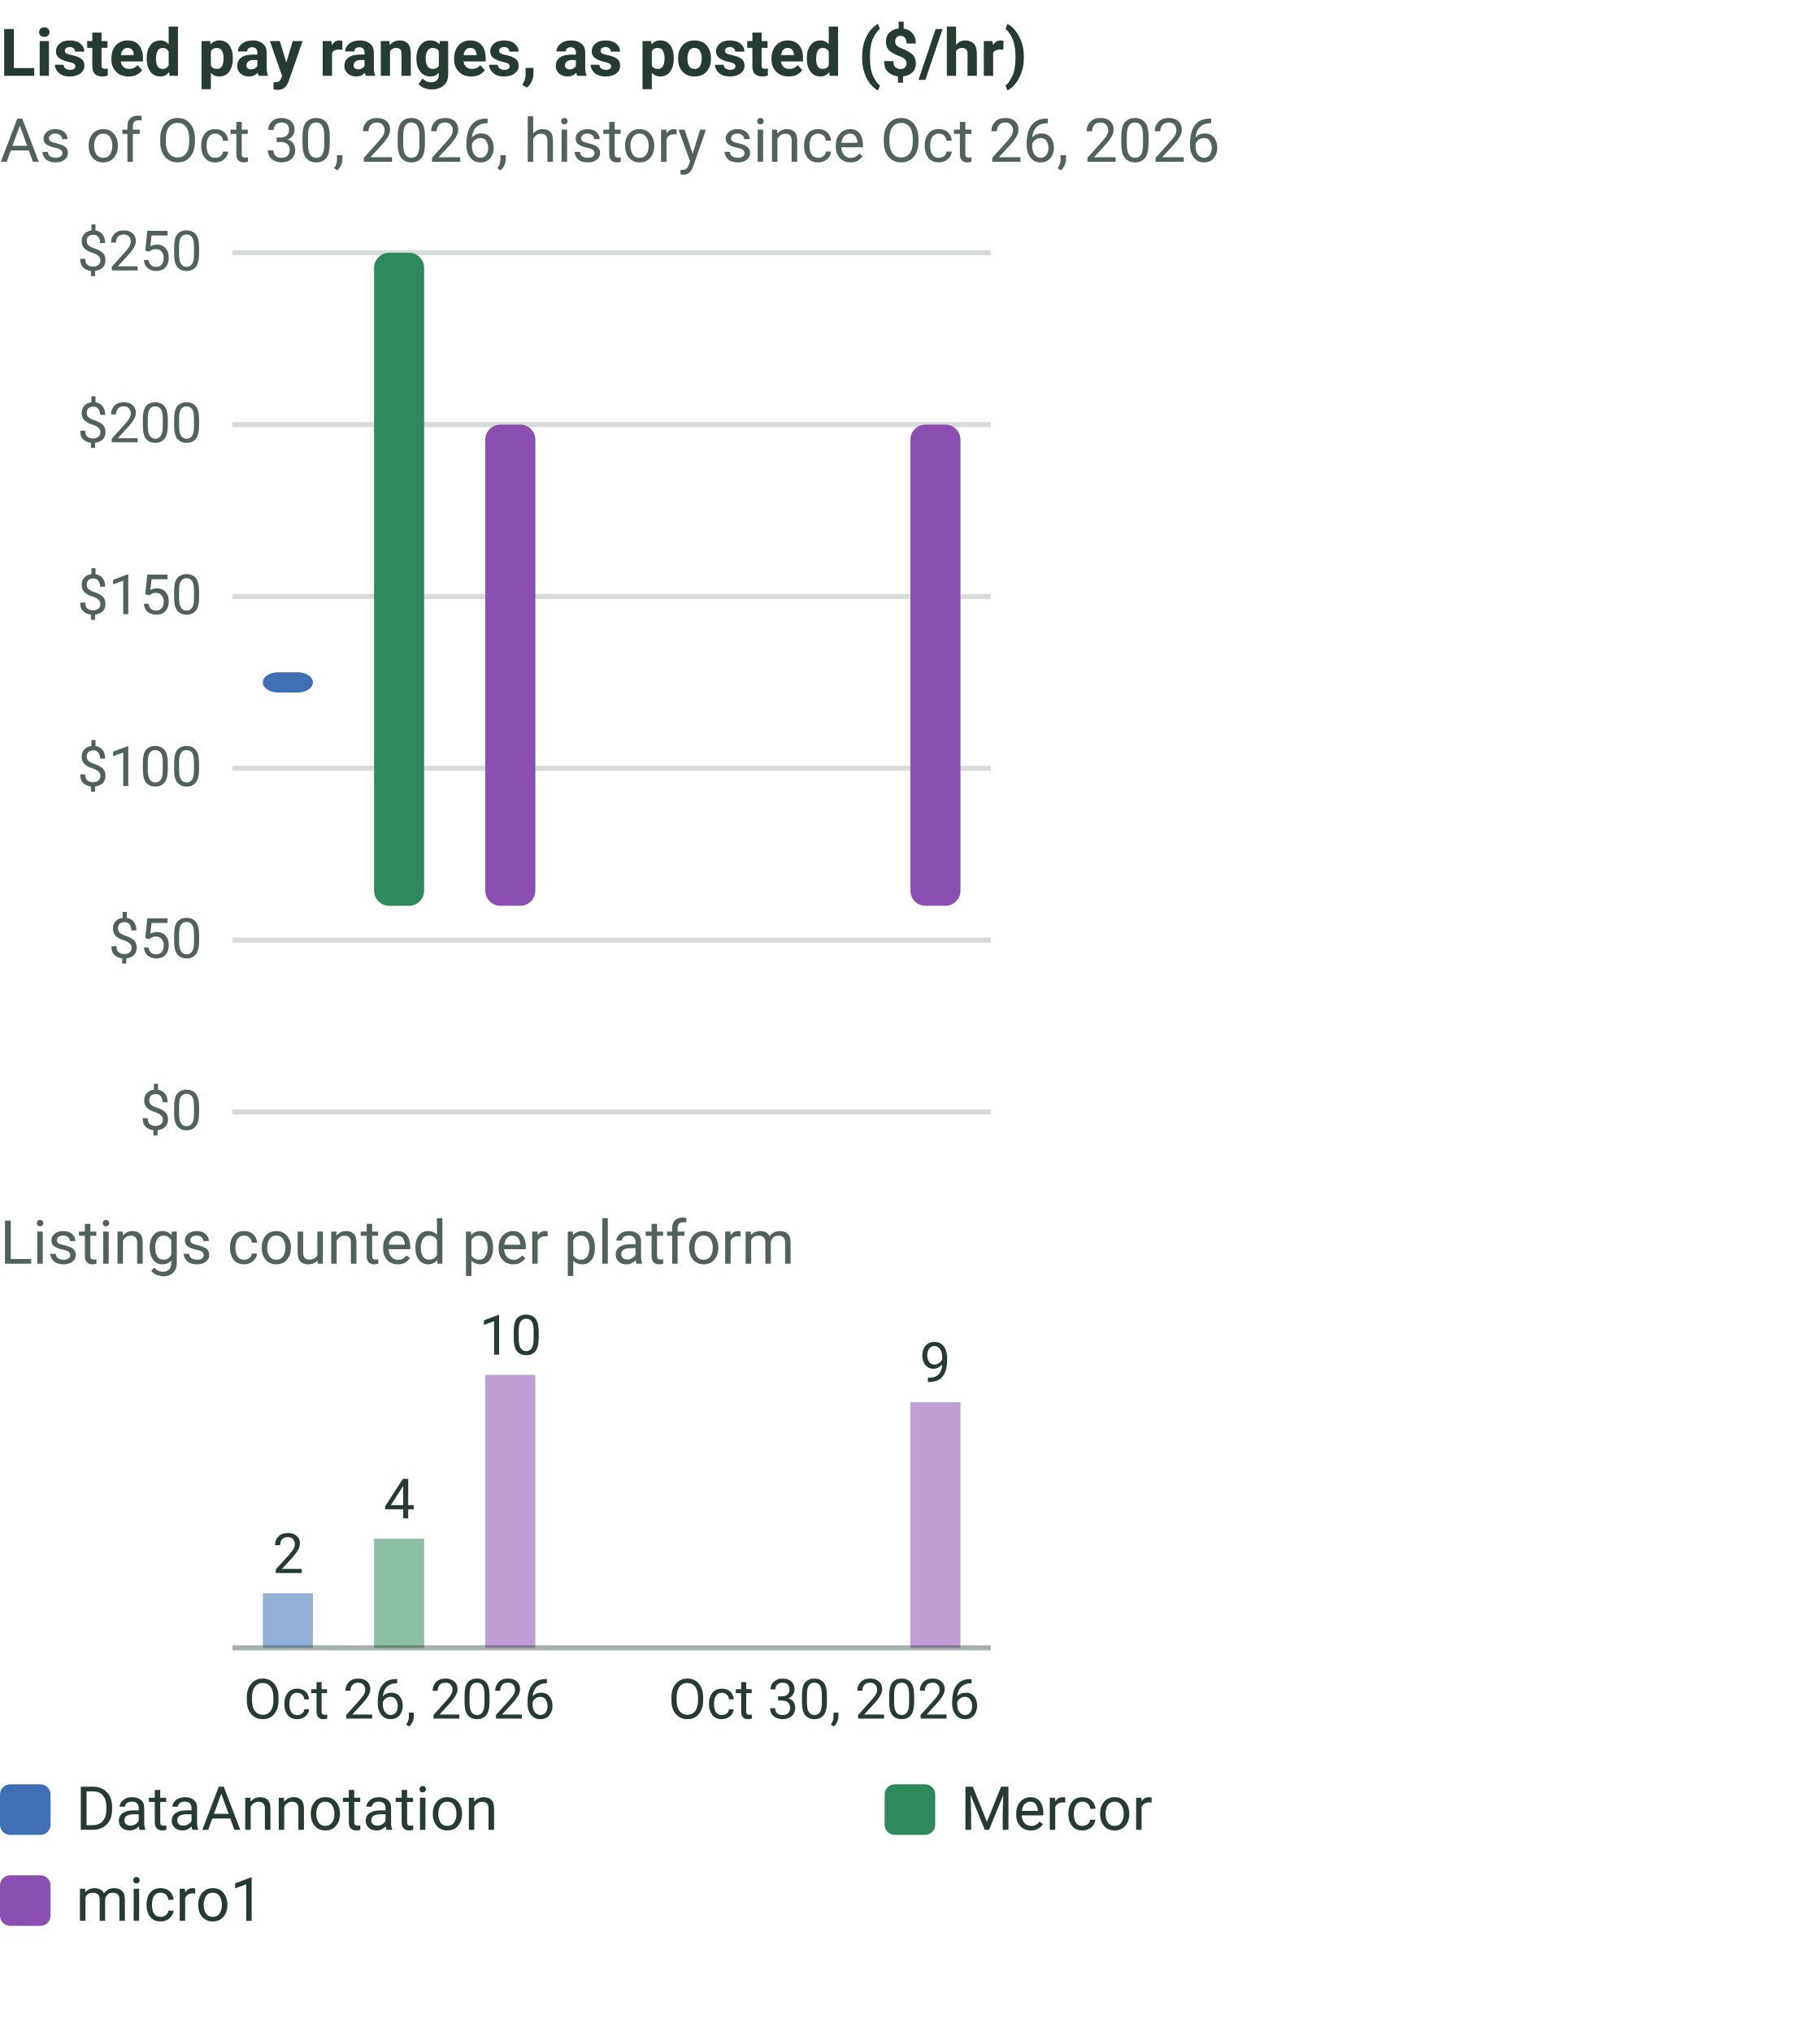
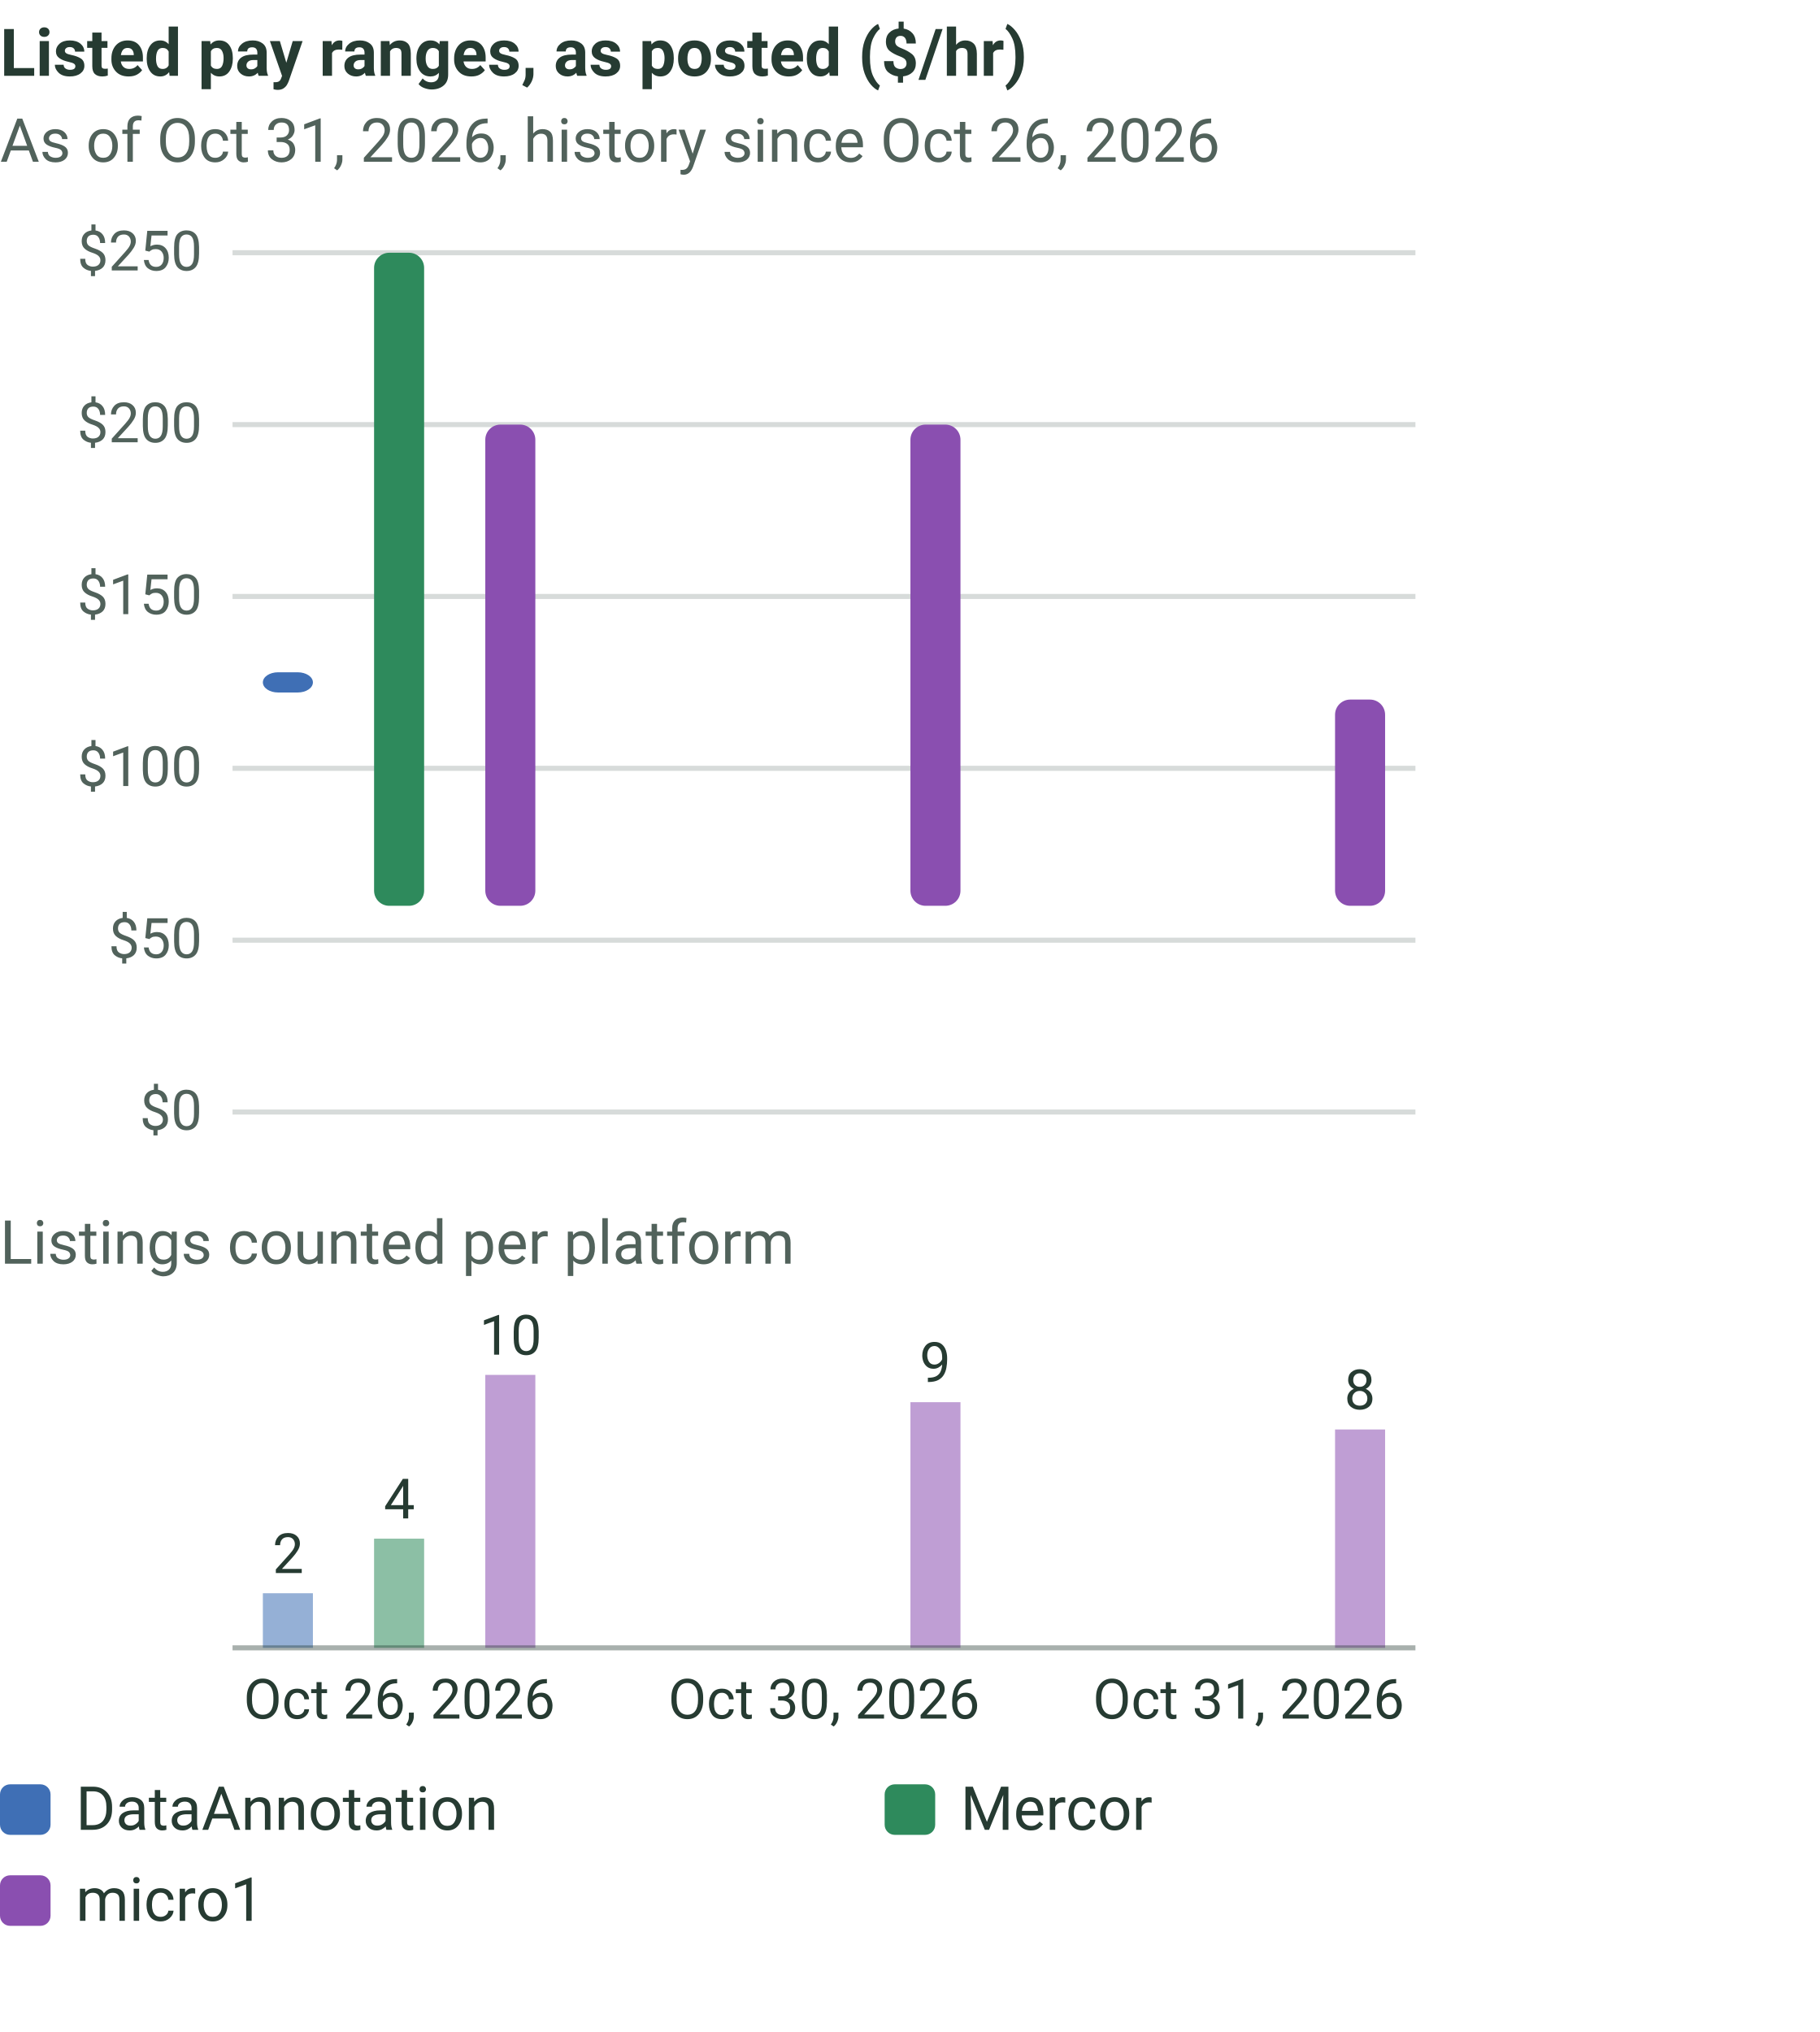
<svg xmlns="http://www.w3.org/2000/svg" class="pt-chart-svg" viewBox="0 0 360 402" width="100%" role="img" aria-labelledby="ptc-medicine-and-health-title ptc-medicine-and-health-desc" preserveAspectRatio="xMinYMin meet" font-family="system-ui, -apple-system, Segoe UI, Roboto, sans-serif" font-size="12" style="max-width:360px;height:auto;color:#263b32;background:#fffdf6">
  <text x="0" y="15" font-weight="700" font-size="13" fill="currentColor">Listed pay ranges, as posted ($/hr)</text>
-   <text x="0" y="32" font-size="12" fill="currentColor" opacity=".8">As of Oct 30, 2026, history since Oct 26, 2026</text>
-   <line x1="46" x2="196" y1="220.0" y2="220.0" stroke="currentColor" stroke-opacity=".18" />
+   <text x="0" y="32" font-size="12" fill="currentColor" opacity=".8">As of Oct 31, 2026, history since Oct 26, 2026</text>
+   <line x1="46" x2="280" y1="220.0" y2="220.0" stroke="currentColor" stroke-opacity=".18" />
  <text x="40" y="223.5" text-anchor="end" font-size="11" fill="currentColor" opacity=".8">$0</text>
-   <line x1="46" x2="196" y1="186.0" y2="186.0" stroke="currentColor" stroke-opacity=".18" />
+   <line x1="46" x2="280" y1="186.0" y2="186.0" stroke="currentColor" stroke-opacity=".18" />
  <text x="40" y="189.5" text-anchor="end" font-size="11" fill="currentColor" opacity=".8">$50</text>
-   <line x1="46" x2="196" y1="152.0" y2="152.0" stroke="currentColor" stroke-opacity=".18" />
+   <line x1="46" x2="280" y1="152.0" y2="152.0" stroke="currentColor" stroke-opacity=".18" />
  <text x="40" y="155.5" text-anchor="end" font-size="11" fill="currentColor" opacity=".8">$100</text>
-   <line x1="46" x2="196" y1="118.0" y2="118.0" stroke="currentColor" stroke-opacity=".18" />
+   <line x1="46" x2="280" y1="118.0" y2="118.0" stroke="currentColor" stroke-opacity=".18" />
  <text x="40" y="121.5" text-anchor="end" font-size="11" fill="currentColor" opacity=".8">$150</text>
-   <line x1="46" x2="196" y1="84.0" y2="84.0" stroke="currentColor" stroke-opacity=".18" />
+   <line x1="46" x2="280" y1="84.0" y2="84.0" stroke="currentColor" stroke-opacity=".18" />
  <text x="40" y="87.5" text-anchor="end" font-size="11" fill="currentColor" opacity=".8">$200</text>
-   <line x1="46" x2="196" y1="50.0" y2="50.0" stroke="currentColor" stroke-opacity=".18" />
+   <line x1="46" x2="280" y1="50.0" y2="50.0" stroke="currentColor" stroke-opacity=".18" />
  <text x="40" y="53.5" text-anchor="end" font-size="11" fill="currentColor" opacity=".8">$250</text>
  <rect x="52.0" y="133.0" width="9.9" height="4.0" rx="3" fill="#3f6fb5" />
  <rect x="52.0" y="315.2" width="9.9" height="10.8" fill="#3f6fb5" fill-opacity=".55" />
  <text x="57.0" y="311.2" text-anchor="middle" font-size="11" fill="currentColor">2</text>
  <rect x="74.0" y="50.0" width="9.9" height="129.2" rx="3" fill="#2e8a5c" />
  <rect x="74.0" y="304.4" width="9.9" height="21.6" fill="#2e8a5c" fill-opacity=".55" />
  <text x="79.0" y="300.4" text-anchor="middle" font-size="11" fill="currentColor">4</text>
  <rect x="96.0" y="84.0" width="9.9" height="95.2" rx="3" fill="#8a4fb0" />
  <rect x="96.0" y="272.0" width="9.9" height="54.0" fill="#8a4fb0" fill-opacity=".55" />
  <text x="101.0" y="268.0" text-anchor="middle" font-size="11" fill="currentColor">10</text>
  <text x="79.0" y="340" text-anchor="middle" font-size="11" fill="currentColor">Oct 26, 2026</text>
  <rect x="180.1" y="84.0" width="9.9" height="95.2" rx="3" fill="#8a4fb0" />
  <rect x="180.1" y="277.4" width="9.9" height="48.6" fill="#8a4fb0" fill-opacity=".55" />
  <text x="185.0" y="273.4" text-anchor="middle" font-size="11" fill="currentColor">9</text>
  <text x="163.0" y="340" text-anchor="middle" font-size="11" fill="currentColor">Oct 30, 2026</text>
-   <line x1="46" x2="196" y1="326" y2="326" stroke="currentColor" stroke-opacity=".4" />
+   <rect x="264.1" y="138.4" width="9.9" height="40.8" rx="3" fill="#8a4fb0" />
+   <rect x="264.1" y="282.8" width="9.9" height="43.2" fill="#8a4fb0" fill-opacity=".55" />
+   <text x="269.0" y="278.8" text-anchor="middle" font-size="11" fill="currentColor">8</text>
+   <text x="247.0" y="340" text-anchor="middle" font-size="11" fill="currentColor">Oct 31, 2026</text>
+   <line x1="46" x2="280" y1="326" y2="326" stroke="currentColor" stroke-opacity=".4" />
  <text x="0" y="250" font-size="12" fill="currentColor" opacity=".8">Listings counted per platform</text>
  <rect x="0" y="353" width="10" height="10" rx="2" fill="#3f6fb5" />
  <text x="15" y="362" font-size="12" fill="currentColor">DataAnnotation</text>
  <rect x="175" y="353" width="10" height="10" rx="2" fill="#2e8a5c" />
  <text x="190" y="362" font-size="12" fill="currentColor">Mercor</text>
  <rect x="0" y="371" width="10" height="10" rx="2" fill="#8a4fb0" />
  <text x="15" y="380" font-size="12" fill="currentColor">micro1</text>
</svg>
